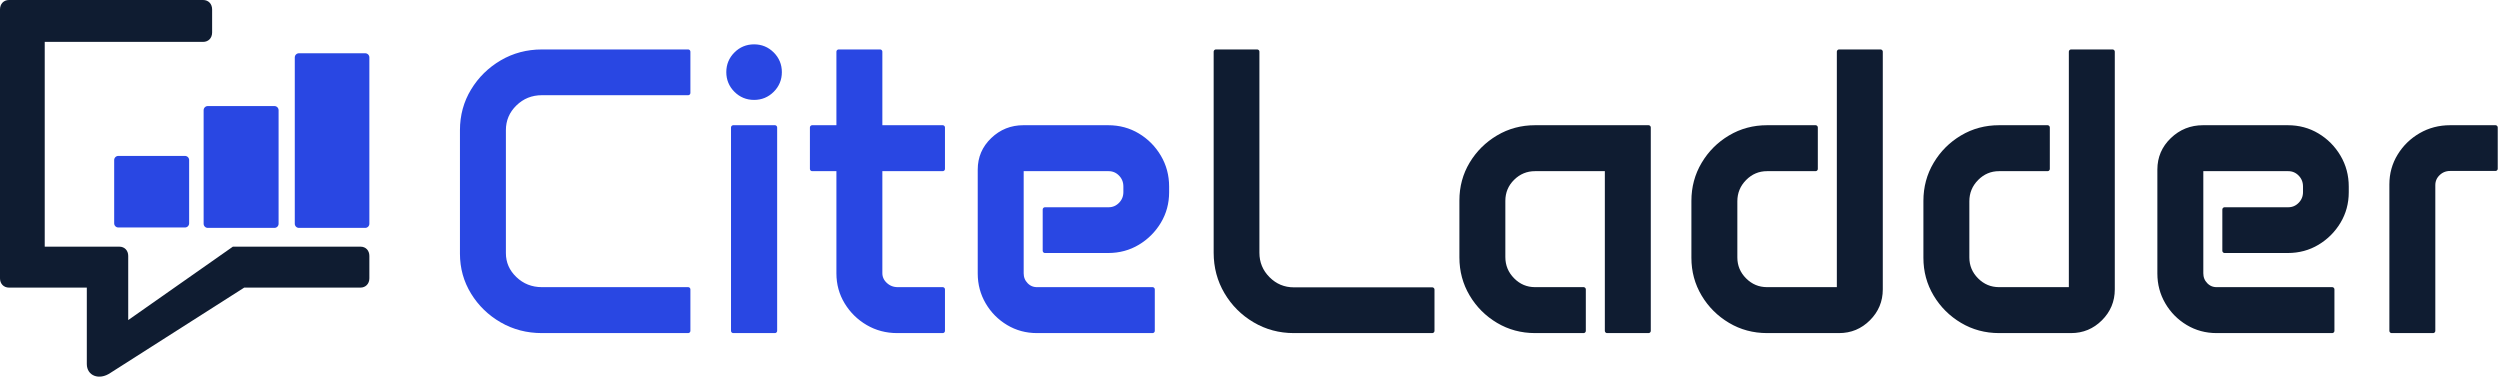
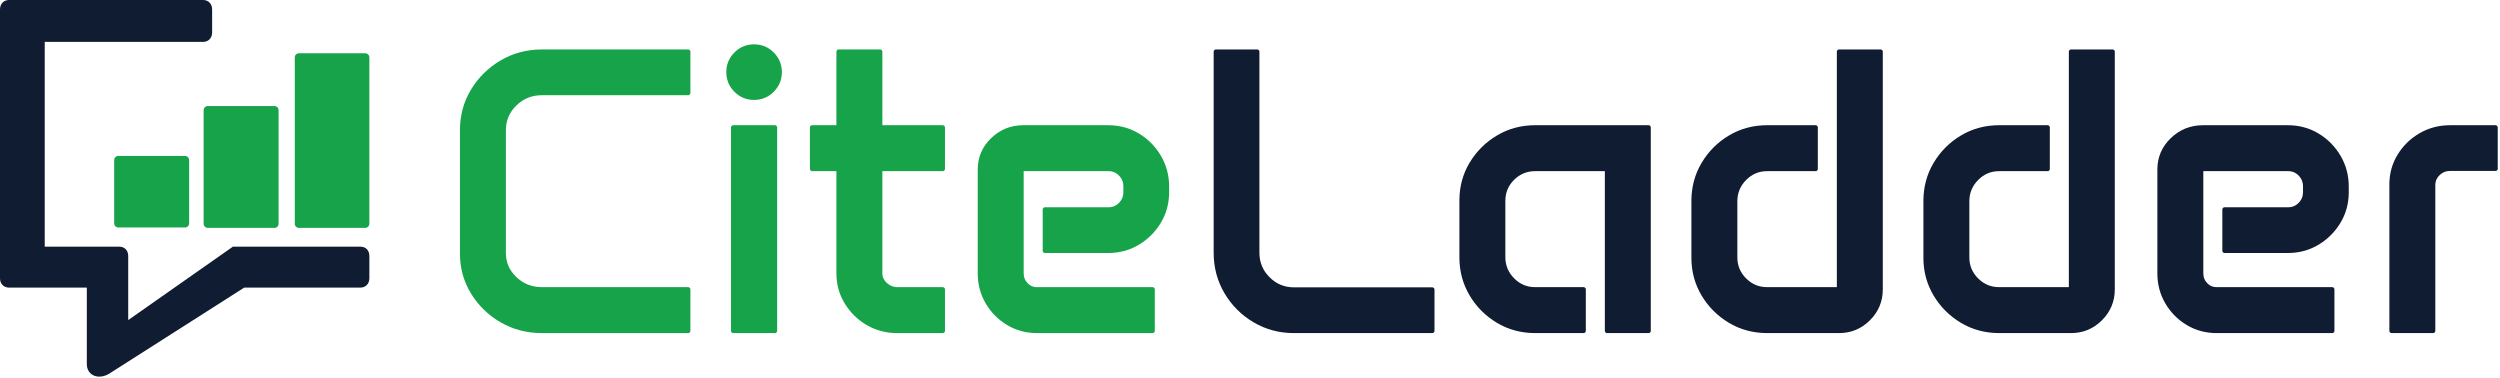
<svg xmlns="http://www.w3.org/2000/svg" width="1200" height="181.171" viewBox="0 0 662.357 100" preserveAspectRatio="xMidYMid meet" role="img" aria-label="CiteLadder">
  <g id="icon">
    <path d="M2.4 0 H53.8 C55.25 0 56.2 1.05 56.2 2.5 V8.6 C56.2 10.1 55.2 11.1 53.8 11.1 H11.85 V65.35 H31.6 C33.05 65.35 33.97 66.4 33.97 67.8 V84.8 L61.7 65.35 H95.5 C96.95 65.35 97.86 66.4 97.86 67.8 V73.75 C97.86 75.2 96.85 76.2 95.5 76.2 H64.7 L29.25 98.8 C26.25 100.85 23.0 99.55 23.0 96.45 V76.2 H2.4 C.95 76.2 0 75.15 0 73.75 V2.5 C0 1.05 .95 0 2.4 0 Z" fill="#0F1C31" />
-     <rect x="30.25" y="41.31" width="19.86" height="18.96" rx="1.1" fill="#2947E3" />
-     <rect x="53.95" y="28.1" width="19.86" height="32.28" rx="1.1" fill="#2947E3" />
-     <rect x="78.1" y="14.11" width="19.76" height="46.27" rx="1.1" fill="#2947E3" />
+     <rect x="30.25" y="41.31" width="19.86" height="18.96" rx="1.1" fill="#16a34a" />
+     <rect x="53.95" y="28.1" width="19.86" height="32.28" rx="1.1" fill="#16a34a" />
+     <rect x="78.1" y="14.11" width="19.76" height="46.27" rx="1.1" fill="#16a34a" />
  </g>
  <g id="wordmark" aria-label="CiteLadder">
-     <path d="M120 1022Q120 1133 175.0 1223.5Q230 1314 322.0 1368.0Q414 1422 526 1422H1271V1212H526Q445 1212 388.0 1156.5Q331 1101 331 1022V396Q331 320 388.0 265.5Q445 211 526 211H1271V0H526Q414 0 322.0 53.0Q230 106 175.0 195.5Q120 285 120 393Z" transform="translate(116.2197 87.65) scale(0.05200276 -0.05200276)" fill="#2947E3" stroke="#2947E3" stroke-width="23.076" stroke-linejoin="round" stroke-linecap="round" paint-order="stroke fill" />
-     <path d="M96 1318Q96 1372 134.0 1410.0Q172 1448 226 1448Q280 1448 318.0 1410.0Q356 1372 356 1318Q356 1264 318.0 1226.0Q280 1188 226 1188Q172 1188 134.0 1226.0Q96 1264 96 1318ZM120 1036H332V0H120Z" transform="translate(188.0355 87.65) scale(0.05200276 -0.05200276)" fill="#2947E3" stroke="#2947E3" stroke-width="23.076" stroke-linejoin="round" stroke-linecap="round" paint-order="stroke fill" />
-     <path d="M70 1036H205V1422H416V1036H735V825H416V294Q416 260 442.5 235.5Q469 211 506 211H735V0H503Q421 0 353.5 39.5Q286 79 245.5 145.5Q205 212 205 293V825H70Z" transform="translate(211.5407 87.65) scale(0.05200276 -0.05200276)" fill="#2947E3" stroke="#2947E3" stroke-width="23.076" stroke-linejoin="round" stroke-linecap="round" paint-order="stroke fill" />
-     <path d="M120 822Q120 911 185.0 973.5Q250 1036 341 1036H773Q856 1036 923.5 995.5Q991 955 1031.5 886.5Q1072 818 1072 735V706Q1072 624 1031.5 556.5Q991 489 923.5 448.5Q856 408 773 408H451V618H775Q811 618 836.5 644.0Q862 670 862 707V735Q862 773 836.5 799.0Q811 825 775 825H331V293Q331 259 354.0 235.0Q377 211 410 211H999V0H410Q330 0 264.0 39.5Q198 79 159.0 145.5Q120 212 120 292Z" transform="translate(253.403 87.65) scale(0.05200276 -0.05200276)" fill="#2947E3" stroke="#2947E3" stroke-width="23.076" stroke-linejoin="round" stroke-linecap="round" paint-order="stroke fill" />
+     <path d="M120 1022Q120 1133 175.0 1223.5Q230 1314 322.0 1368.0Q414 1422 526 1422H1271V1212H526Q445 1212 388.0 1156.5Q331 1101 331 1022V396Q331 320 388.0 265.5Q445 211 526 211H1271V0H526Q414 0 322.0 53.0Q230 106 175.0 195.5Q120 285 120 393Z" transform="translate(116.2197 87.65) scale(0.05200276 -0.05200276)" fill="#16a34a" stroke="#16a34a" stroke-width="23.076" stroke-linejoin="round" stroke-linecap="round" paint-order="stroke fill" />
+     <path d="M96 1318Q96 1372 134.0 1410.0Q172 1448 226 1448Q280 1448 318.0 1410.0Q356 1372 356 1318Q356 1264 318.0 1226.0Q280 1188 226 1188Q172 1188 134.0 1226.0Q96 1264 96 1318ZM120 1036H332V0H120Z" transform="translate(188.0355 87.65) scale(0.05200276 -0.05200276)" fill="#16a34a" stroke="#16a34a" stroke-width="23.076" stroke-linejoin="round" stroke-linecap="round" paint-order="stroke fill" />
+     <path d="M70 1036H205V1422H416V1036H735V825H416V294Q416 260 442.5 235.5Q469 211 506 211H735V0H503Q421 0 353.5 39.5Q286 79 245.5 145.5Q205 212 205 293V825H70Z" transform="translate(211.5407 87.65) scale(0.05200276 -0.05200276)" fill="#16a34a" stroke="#16a34a" stroke-width="23.076" stroke-linejoin="round" stroke-linecap="round" paint-order="stroke fill" />
+     <path d="M120 822Q120 911 185.0 973.5Q250 1036 341 1036H773Q856 1036 923.5 995.5Q991 955 1031.5 886.5Q1072 818 1072 735V706Q1072 624 1031.5 556.5Q991 489 923.5 448.5Q856 408 773 408H451V618H775Q811 618 836.5 644.0Q862 670 862 707V735Q862 773 836.5 799.0Q811 825 775 825H331V293Q331 259 354.0 235.0Q377 211 410 211H999V0H410Q330 0 264.0 39.5Q198 79 159.0 145.5Q120 212 120 292Z" transform="translate(253.403 87.65) scale(0.05200276 -0.05200276)" fill="#16a34a" stroke="#16a34a" stroke-width="23.076" stroke-linejoin="round" stroke-linecap="round" paint-order="stroke fill" />
    <path d="M140 1422H350V398Q350 320 405.0 265.0Q460 210 537 210H1242V0H537Q428 0 337.5 53.5Q247 107 193.5 197.5Q140 288 140 398Z" transform="translate(314.8702 87.65) scale(0.05200276 -0.05200276)" fill="#0F1C31" stroke="#0F1C31" stroke-width="23.076" stroke-linejoin="round" stroke-linecap="round" paint-order="stroke fill" />
    <path d="M110 664Q110 767 160.5 851.0Q211 935 296.0 985.5Q381 1036 484 1036H1062V0H851V825H484Q417 825 369.0 777.5Q321 730 321 662V376Q321 308 369.0 259.5Q417 211 484 211H731V0H484Q381 0 296.0 50.5Q211 101 160.5 186.0Q110 271 110 374Z" transform="translate(381.5378 87.65) scale(0.05200276 -0.05200276)" fill="#0F1C31" stroke="#0F1C31" stroke-width="23.076" stroke-linejoin="round" stroke-linecap="round" paint-order="stroke fill" />
    <path d="M110 662Q110 765 160.5 850.0Q211 935 296.0 985.5Q381 1036 484 1036H731V825H484Q417 825 369.0 776.5Q321 728 321 660V374Q321 307 369.0 259.0Q417 211 484 211H851V1422H1062V211Q1062 124 1000.0 62.0Q938 0 851 0H484Q381 0 296.0 50.5Q211 101 160.5 185.5Q110 270 110 372Z" transform="translate(443.005 87.65) scale(0.05200276 -0.05200276)" fill="#0F1C31" stroke="#0F1C31" stroke-width="23.076" stroke-linejoin="round" stroke-linecap="round" paint-order="stroke fill" />
    <path d="M110 662Q110 765 160.5 850.0Q211 935 296.0 985.5Q381 1036 484 1036H731V825H484Q417 825 369.0 776.5Q321 728 321 660V374Q321 307 369.0 259.0Q417 211 484 211H851V1422H1062V211Q1062 124 1000.0 62.0Q938 0 851 0H484Q381 0 296.0 50.5Q211 101 160.5 185.5Q110 270 110 372Z" transform="translate(504.4723 87.65) scale(0.05200276 -0.05200276)" fill="#0F1C31" stroke="#0F1C31" stroke-width="23.076" stroke-linejoin="round" stroke-linecap="round" paint-order="stroke fill" />
    <path d="M120 822Q120 911 185.0 973.5Q250 1036 341 1036H773Q856 1036 923.5 995.5Q991 955 1031.5 886.5Q1072 818 1072 735V706Q1072 624 1031.5 556.5Q991 489 923.5 448.5Q856 408 773 408H451V618H775Q811 618 836.5 644.0Q862 670 862 707V735Q862 773 836.5 799.0Q811 825 775 825H331V293Q331 259 354.0 235.0Q377 211 410 211H999V0H410Q330 0 264.0 39.5Q198 79 159.0 145.5Q120 212 120 292Z" transform="translate(565.9396 87.65) scale(0.05200276 -0.05200276)" fill="#0F1C31" stroke="#0F1C31" stroke-width="23.076" stroke-linejoin="round" stroke-linecap="round" paint-order="stroke fill" />
    <path d="M120 746Q120 826 160.5 892.0Q201 958 268.5 997.0Q336 1036 418 1036H649V826H418Q382 826 356.5 801.5Q331 777 331 742V0H120Z" transform="translate(627.4068 87.65) scale(0.05200276 -0.05200276)" fill="#0F1C31" stroke="#0F1C31" stroke-width="23.076" stroke-linejoin="round" stroke-linecap="round" paint-order="stroke fill" />
  </g>
</svg>
